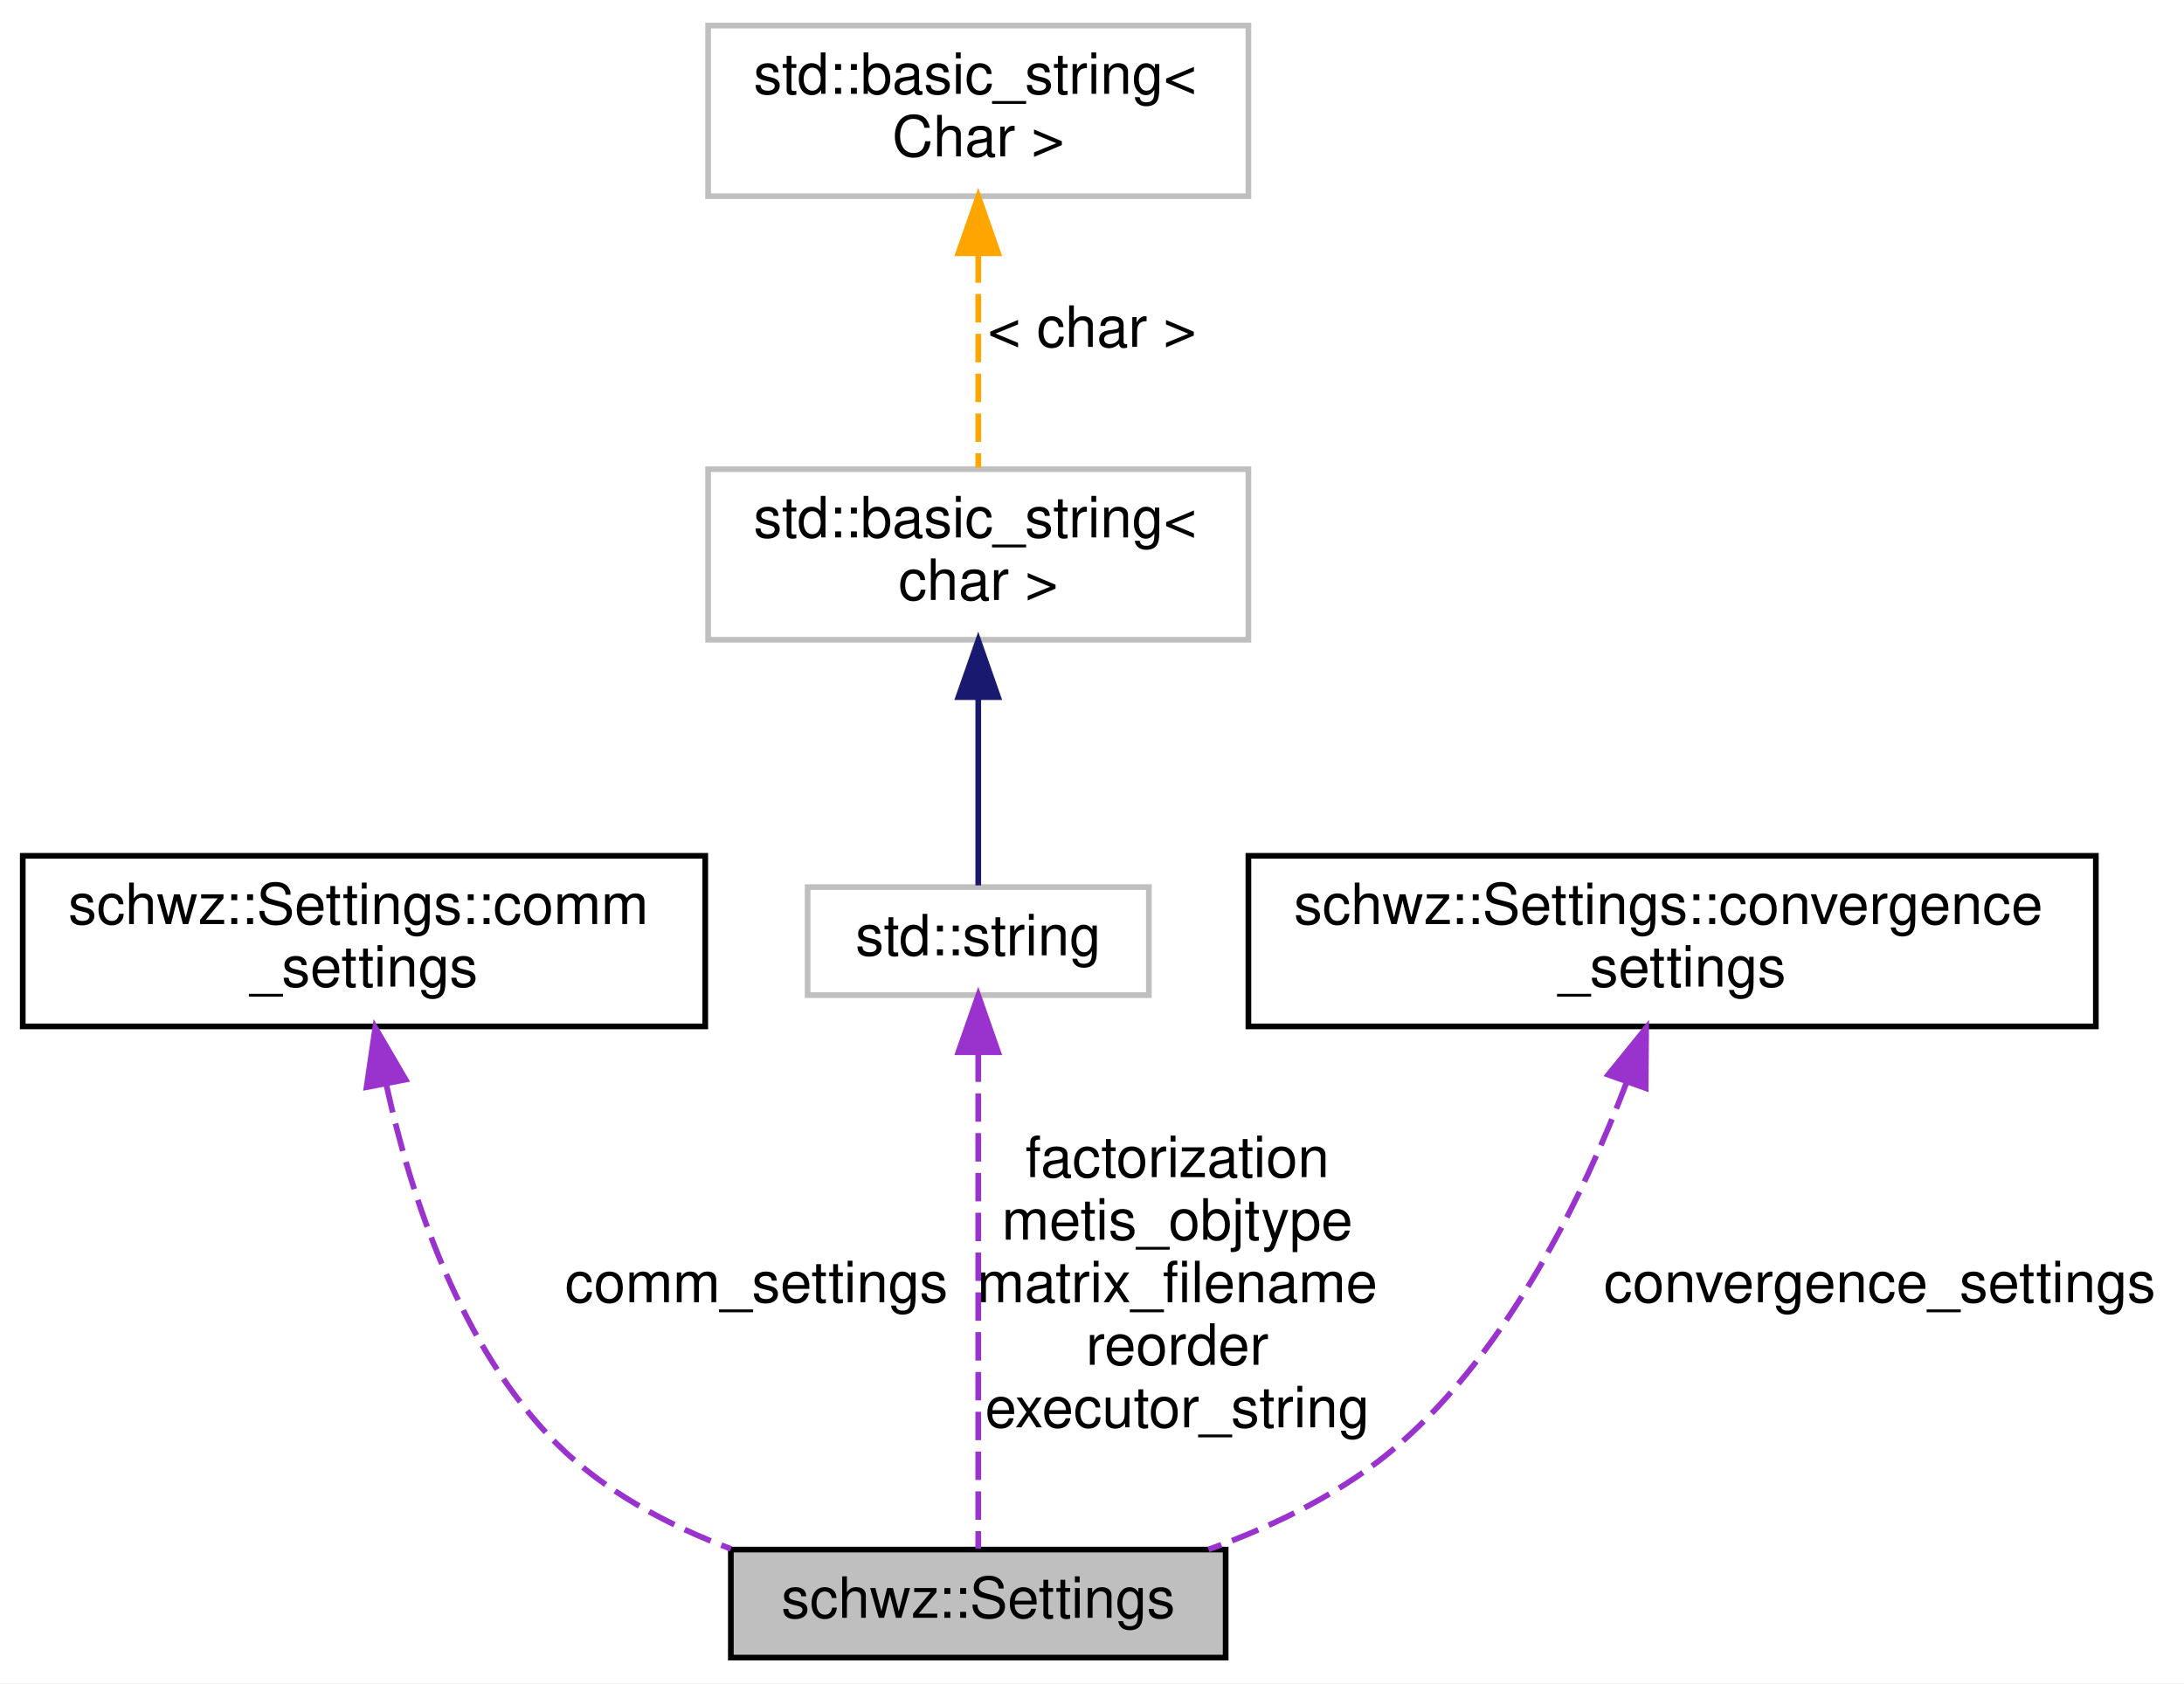
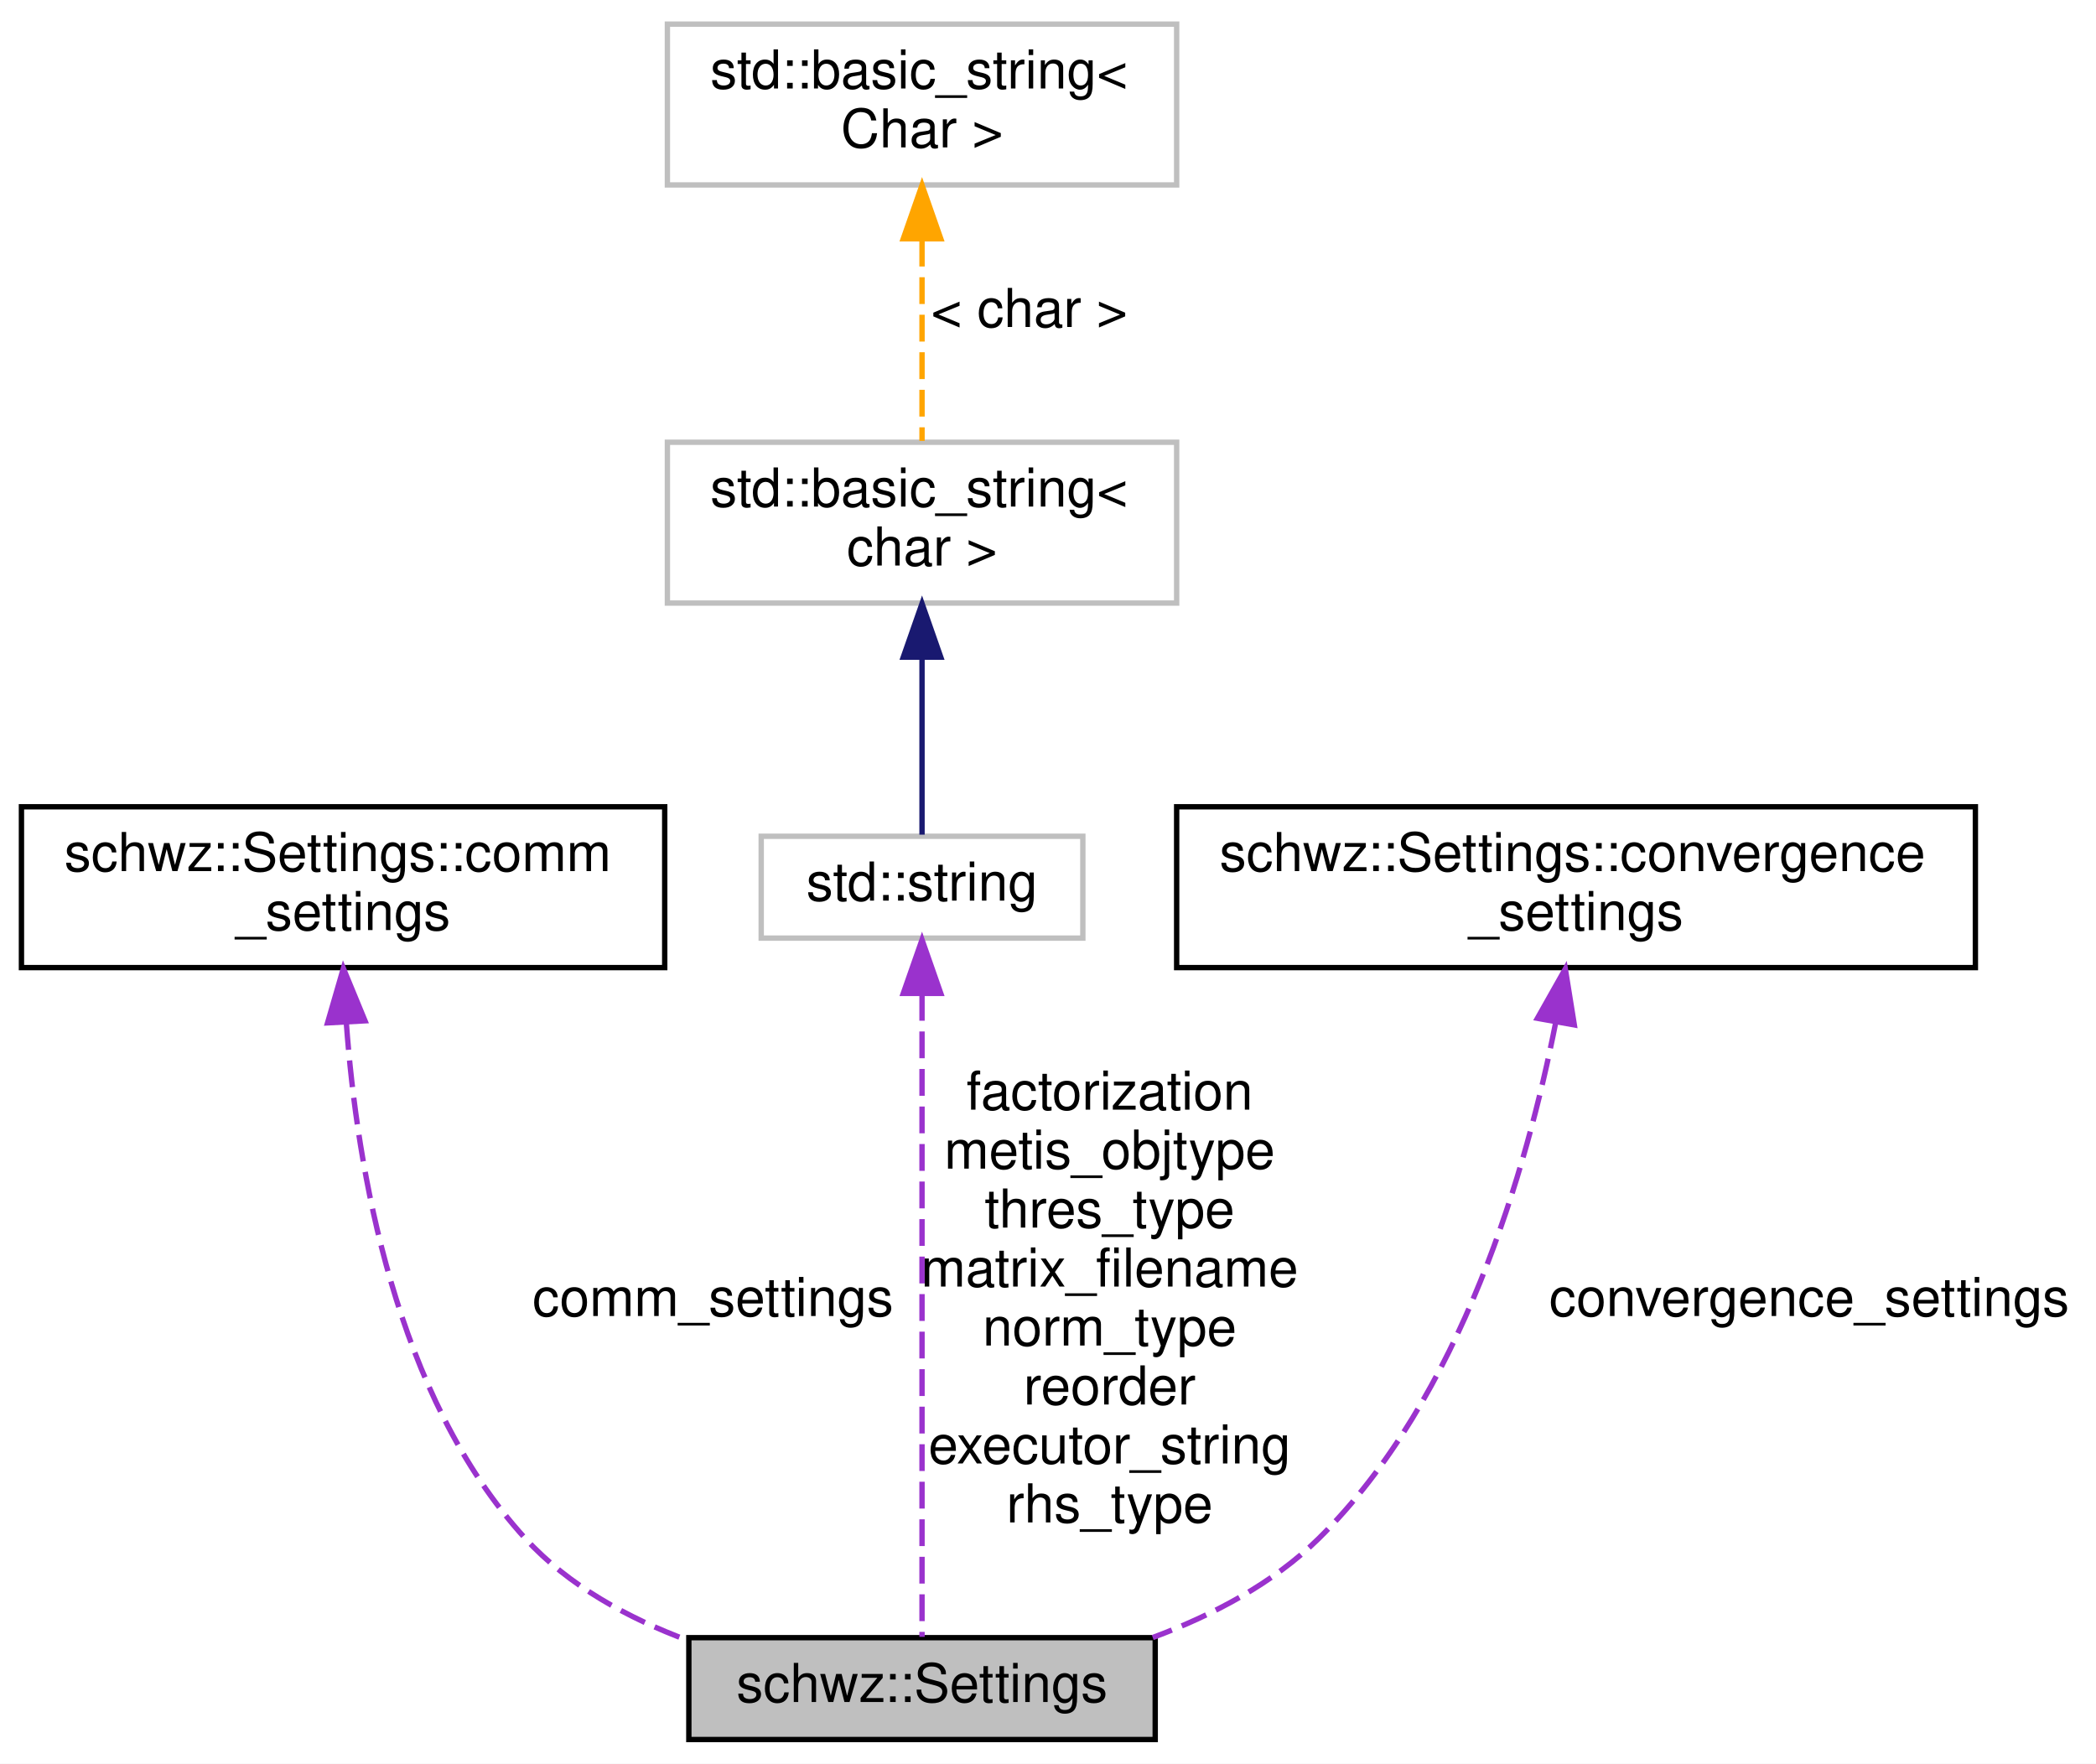
- <svg xmlns="http://www.w3.org/2000/svg" xmlns:xlink="http://www.w3.org/1999/xlink" width="384pt" height="296pt" viewBox="0.00 0.00 384.00 296.00">
-   <g id="graph0" class="graph" transform="scale(1 1) rotate(0) translate(4 292)">
-     <polygon fill="#ffffff" stroke="transparent" points="-4,4 -4,-292 380,-292 380,4 -4,4" />
+ <svg xmlns="http://www.w3.org/2000/svg" xmlns:xlink="http://www.w3.org/1999/xlink" width="391pt" height="329pt" viewBox="0.00 0.00 391.00 329.00">
+   <g id="graph0" class="graph" transform="scale(1 1) rotate(0) translate(4 325)">
+     <polygon fill="#ffffff" stroke="transparent" points="-4,4 -4,-325 387,-325 387,4 -4,4" />
    <g id="node1" class="node">
      <polygon fill="#bfbfbf" stroke="#000000" points="124.5,-.5 124.5,-19.5 211.5,-19.5 211.5,-.5 124.5,-.5" />
      <text text-anchor="middle" x="168" y="-7.5" font-family="Helvetica,sans-Serif" font-size="10.00" fill="#000000">schwz::Settings</text>
    </g>
    <g id="node2" class="node">
      <g id="a_node2">
        <a xlink:href="structschwz_1_1Settings_1_1comm__settings.html" target="_top" xlink:title="The settings for the various available communication paradigms. ">
-           <polygon fill="#ffffff" stroke="#000000" points="0,-111.5 0,-141.5 120,-141.5 120,-111.5 0,-111.5" />
-           <text text-anchor="start" x="8" y="-129.5" font-family="Helvetica,sans-Serif" font-size="10.00" fill="#000000">schwz::Settings::comm</text>
-           <text text-anchor="middle" x="60" y="-118.5" font-family="Helvetica,sans-Serif" font-size="10.00" fill="#000000">_settings</text>
+           <polygon fill="#ffffff" stroke="#000000" points="0,-144.5 0,-174.5 120,-174.5 120,-144.5 0,-144.5" />
+           <text text-anchor="start" x="8" y="-162.5" font-family="Helvetica,sans-Serif" font-size="10.00" fill="#000000">schwz::Settings::comm</text>
+           <text text-anchor="middle" x="60" y="-151.5" font-family="Helvetica,sans-Serif" font-size="10.00" fill="#000000">_settings</text>
        </a>
      </g>
    </g>
    <g id="edge1" class="edge">
-       <path fill="none" stroke="#9a32cd" stroke-dasharray="5,2" d="M63.931,-101.236C68.205,-81.645 76.87,-55.044 94,-38 102.374,-29.668 113.473,-23.774 124.521,-19.621" />
-       <polygon fill="#9a32cd" stroke="#9a32cd" points="60.448,-100.811 61.981,-111.294 67.32,-102.143 60.448,-100.811" />
-       <text text-anchor="middle" x="129" y="-63" font-family="Helvetica,sans-Serif" font-size="10.00" fill="#000000"> comm_settings</text>
+       <path fill="none" stroke="#9a32cd" stroke-dasharray="5,2" d="M60.609,-134.148C62.587,-107.098 69.7,-64.562 94,-38 102.067,-29.183 113.197,-23.125 124.377,-18.969" />
+       <polygon fill="#9a32cd" stroke="#9a32cd" points="57.102,-134.189 60.053,-144.365 64.092,-134.57 57.102,-134.189" />
+       <text text-anchor="middle" x="129" y="-79.5" font-family="Helvetica,sans-Serif" font-size="10.00" fill="#000000"> comm_settings</text>
    </g>
    <g id="node3" class="node">
      <g id="a_node3">
        <a xlink:title="STL class. ">
-           <polygon fill="#ffffff" stroke="#bfbfbf" points="138,-117 138,-136 198,-136 198,-117 138,-117" />
-           <text text-anchor="middle" x="168" y="-124" font-family="Helvetica,sans-Serif" font-size="10.00" fill="#000000">std::string</text>
+           <polygon fill="#ffffff" stroke="#bfbfbf" points="138,-150 138,-169 198,-169 198,-150 138,-150" />
+           <text text-anchor="middle" x="168" y="-157" font-family="Helvetica,sans-Serif" font-size="10.00" fill="#000000">std::string</text>
        </a>
      </g>
    </g>
    <g id="edge2" class="edge">
-       <path fill="none" stroke="#9a32cd" stroke-dasharray="5,2" d="M168,-106.736C168,-81.47 168,-38.72 168,-19.665" />
-       <polygon fill="#9a32cd" stroke="#9a32cd" points="164.5,-106.966 168,-116.966 171.5,-106.966 164.5,-106.966" />
-       <text text-anchor="middle" x="203" y="-85" font-family="Helvetica,sans-Serif" font-size="10.00" fill="#000000"> factorization</text>
-       <text text-anchor="middle" x="203" y="-74" font-family="Helvetica,sans-Serif" font-size="10.00" fill="#000000">metis_objtype</text>
-       <text text-anchor="middle" x="203" y="-63" font-family="Helvetica,sans-Serif" font-size="10.00" fill="#000000">matrix_filename</text>
-       <text text-anchor="middle" x="203" y="-52" font-family="Helvetica,sans-Serif" font-size="10.00" fill="#000000">reorder</text>
-       <text text-anchor="middle" x="203" y="-41" font-family="Helvetica,sans-Serif" font-size="10.00" fill="#000000">executor_string</text>
+       <path fill="none" stroke="#9a32cd" stroke-dasharray="5,2" d="M168,-139.587C168,-107.067 168,-43.77 168,-19.651" />
+       <polygon fill="#9a32cd" stroke="#9a32cd" points="164.5,-139.691 168,-149.691 171.5,-139.691 164.5,-139.691" />
+       <text text-anchor="middle" x="203" y="-118" font-family="Helvetica,sans-Serif" font-size="10.00" fill="#000000"> factorization</text>
+       <text text-anchor="middle" x="203" y="-107" font-family="Helvetica,sans-Serif" font-size="10.00" fill="#000000">metis_objtype</text>
+       <text text-anchor="middle" x="203" y="-96" font-family="Helvetica,sans-Serif" font-size="10.00" fill="#000000">thres_type</text>
+       <text text-anchor="middle" x="203" y="-85" font-family="Helvetica,sans-Serif" font-size="10.00" fill="#000000">matrix_filename</text>
+       <text text-anchor="middle" x="203" y="-74" font-family="Helvetica,sans-Serif" font-size="10.00" fill="#000000">norm_type</text>
+       <text text-anchor="middle" x="203" y="-63" font-family="Helvetica,sans-Serif" font-size="10.00" fill="#000000">reorder</text>
+       <text text-anchor="middle" x="203" y="-52" font-family="Helvetica,sans-Serif" font-size="10.00" fill="#000000">executor_string</text>
+       <text text-anchor="middle" x="203" y="-41" font-family="Helvetica,sans-Serif" font-size="10.00" fill="#000000">rhs_type</text>
    </g>
    <g id="node4" class="node">
-       <polygon fill="#ffffff" stroke="#bfbfbf" points="120.5,-179.5 120.5,-209.5 215.5,-209.5 215.5,-179.5 120.5,-179.5" />
-       <text text-anchor="start" x="128.5" y="-197.5" font-family="Helvetica,sans-Serif" font-size="10.00" fill="#000000">std::basic_string&lt;</text>
-       <text text-anchor="middle" x="168" y="-186.5" font-family="Helvetica,sans-Serif" font-size="10.00" fill="#000000"> char &gt;</text>
+       <polygon fill="#ffffff" stroke="#bfbfbf" points="120.5,-212.5 120.5,-242.5 215.5,-242.5 215.5,-212.5 120.5,-212.5" />
+       <text text-anchor="start" x="128.5" y="-230.5" font-family="Helvetica,sans-Serif" font-size="10.00" fill="#000000">std::basic_string&lt;</text>
+       <text text-anchor="middle" x="168" y="-219.5" font-family="Helvetica,sans-Serif" font-size="10.00" fill="#000000"> char &gt;</text>
    </g>
    <g id="edge3" class="edge">
-       <path fill="none" stroke="#191970" d="M168,-169.067C168,-157.648 168,-144.851 168,-136.297" />
-       <polygon fill="#191970" stroke="#191970" points="164.5,-169.409 168,-179.409 171.5,-169.409 164.5,-169.409" />
+       <path fill="none" stroke="#191970" d="M168,-202.067C168,-190.648 168,-177.851 168,-169.297" />
+       <polygon fill="#191970" stroke="#191970" points="164.5,-202.409 168,-212.409 171.5,-202.409 164.5,-202.409" />
    </g>
    <g id="node5" class="node">
      <g id="a_node5">
        <a xlink:title="STL class. ">
-           <polygon fill="#ffffff" stroke="#bfbfbf" points="120.5,-257.5 120.5,-287.5 215.5,-287.5 215.5,-257.5 120.5,-257.5" />
-           <text text-anchor="start" x="128.5" y="-275.5" font-family="Helvetica,sans-Serif" font-size="10.00" fill="#000000">std::basic_string&lt;</text>
-           <text text-anchor="middle" x="168" y="-264.5" font-family="Helvetica,sans-Serif" font-size="10.00" fill="#000000"> Char &gt;</text>
+           <polygon fill="#ffffff" stroke="#bfbfbf" points="120.5,-290.5 120.5,-320.5 215.5,-320.5 215.5,-290.5 120.5,-290.5" />
+           <text text-anchor="start" x="128.5" y="-308.5" font-family="Helvetica,sans-Serif" font-size="10.00" fill="#000000">std::basic_string&lt;</text>
+           <text text-anchor="middle" x="168" y="-297.5" font-family="Helvetica,sans-Serif" font-size="10.00" fill="#000000"> Char &gt;</text>
        </a>
      </g>
    </g>
    <g id="edge4" class="edge">
-       <path fill="none" stroke="#ffa500" stroke-dasharray="5,2" d="M168,-247.287C168,-234.919 168,-220.426 168,-209.759" />
-       <polygon fill="#ffa500" stroke="#ffa500" points="164.5,-247.461 168,-257.461 171.5,-247.461 164.5,-247.461" />
-       <text text-anchor="middle" x="188" y="-231" font-family="Helvetica,sans-Serif" font-size="10.00" fill="#000000"> &lt; char &gt;</text>
+       <path fill="none" stroke="#ffa500" stroke-dasharray="5,2" d="M168,-280.288C168,-267.919 168,-253.426 168,-242.759" />
+       <polygon fill="#ffa500" stroke="#ffa500" points="164.5,-280.461 168,-290.461 171.5,-280.461 164.5,-280.461" />
+       <text text-anchor="middle" x="188" y="-264" font-family="Helvetica,sans-Serif" font-size="10.00" fill="#000000"> &lt; char &gt;</text>
    </g>
    <g id="node6" class="node">
      <g id="a_node6">
        <a xlink:href="structschwz_1_1Settings_1_1convergence__settings.html" target="_top" xlink:title="The various convergence settings available. ">
-           <polygon fill="#ffffff" stroke="#000000" points="215.5,-111.5 215.5,-141.5 364.5,-141.5 364.5,-111.5 215.5,-111.5" />
-           <text text-anchor="start" x="223.5" y="-129.5" font-family="Helvetica,sans-Serif" font-size="10.00" fill="#000000">schwz::Settings::convergence</text>
-           <text text-anchor="middle" x="290" y="-118.5" font-family="Helvetica,sans-Serif" font-size="10.00" fill="#000000">_settings</text>
+           <polygon fill="#ffffff" stroke="#000000" points="215.5,-144.5 215.5,-174.5 364.5,-174.5 364.5,-144.5 215.5,-144.5" />
+           <text text-anchor="start" x="223.5" y="-162.5" font-family="Helvetica,sans-Serif" font-size="10.00" fill="#000000">schwz::Settings::convergence</text>
+           <text text-anchor="middle" x="290" y="-151.5" font-family="Helvetica,sans-Serif" font-size="10.00" fill="#000000">_settings</text>
        </a>
      </g>
    </g>
    <g id="edge5" class="edge">
-       <path fill="none" stroke="#9a32cd" stroke-dasharray="5,2" d="M282.01,-101.69C274.515,-81.998 261.509,-55.034 242,-38 232.481,-29.688 220.246,-23.734 208.478,-19.517" />
-       <polygon fill="#9a32cd" stroke="#9a32cd" points="278.762,-103.002 285.432,-111.234 285.351,-100.639 278.762,-103.002" />
-       <text text-anchor="middle" x="326.5" y="-63" font-family="Helvetica,sans-Serif" font-size="10.00" fill="#000000"> convergence_settings</text>
+       <path fill="none" stroke="#9a32cd" stroke-dasharray="5,2" d="M286.228,-134.357C280.901,-107.194 268.667,-64.282 242,-38 233.489,-29.611 222.216,-23.691 211.042,-19.529" />
+       <polygon fill="#9a32cd" stroke="#9a32cd" points="282.795,-135.04 288.002,-144.267 289.685,-133.806 282.795,-135.04" />
+       <text text-anchor="middle" x="333.5" y="-79.5" font-family="Helvetica,sans-Serif" font-size="10.00" fill="#000000"> convergence_settings</text>
    </g>
  </g>
</svg>
